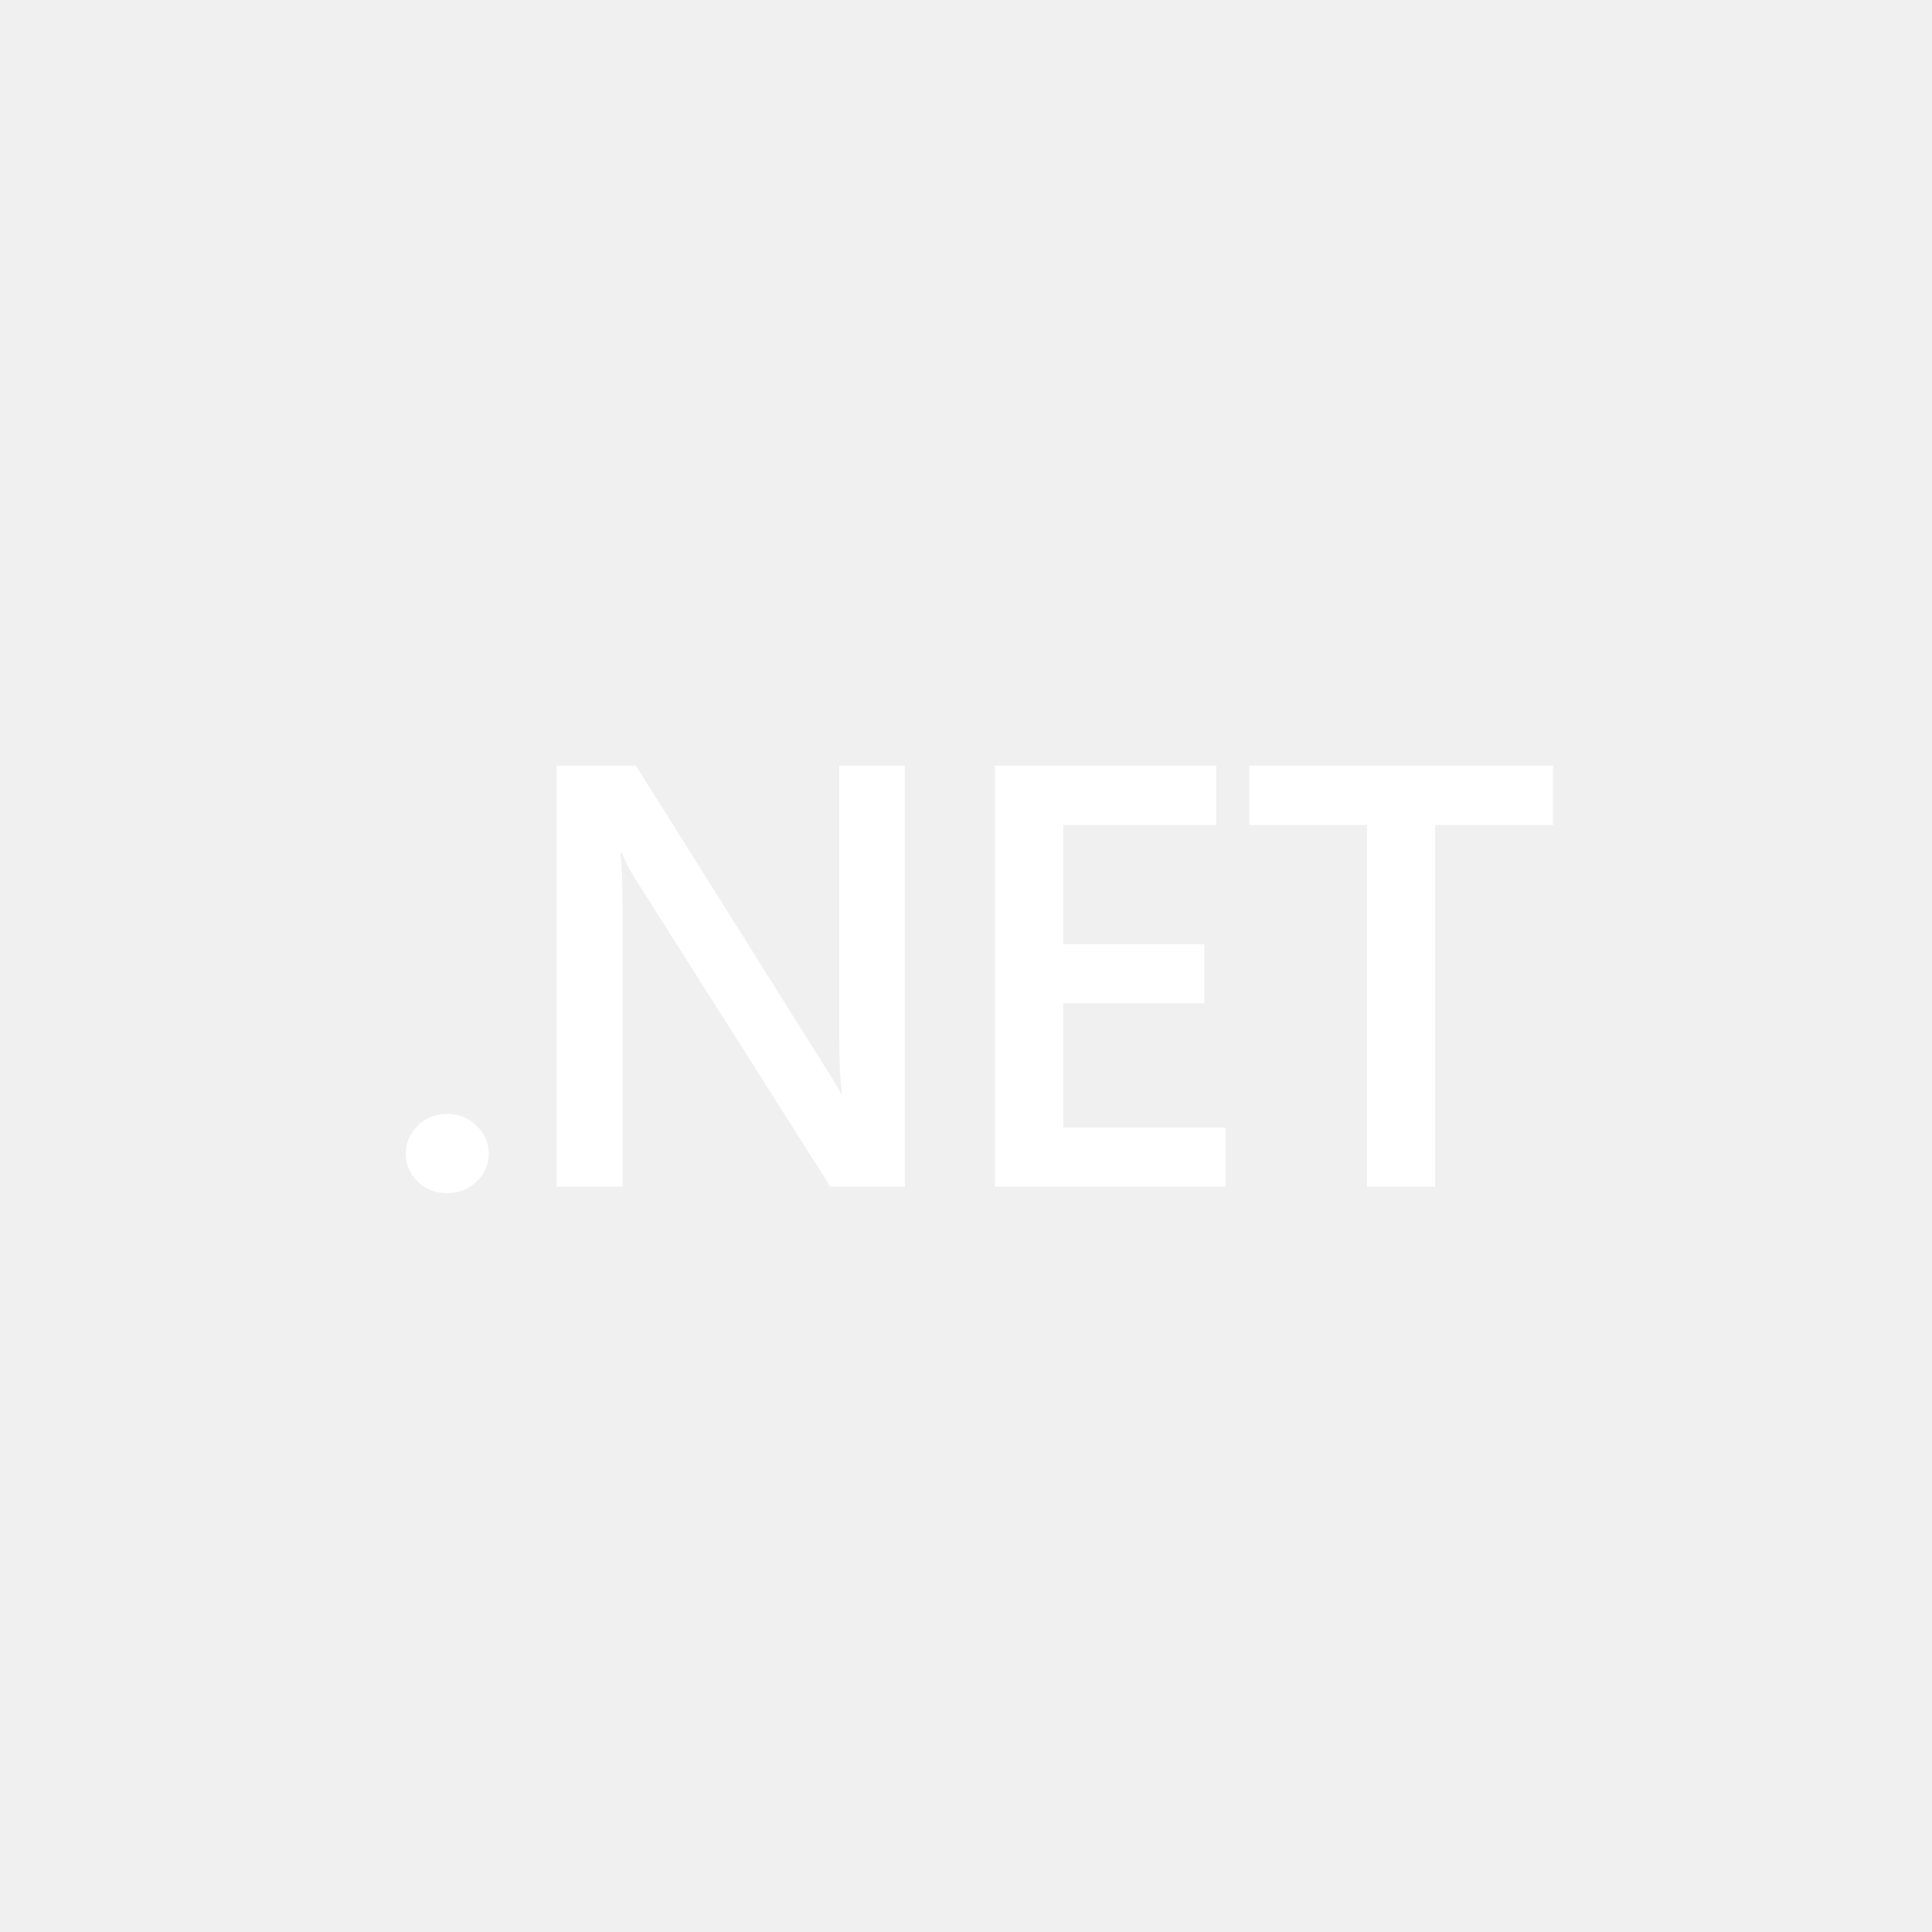
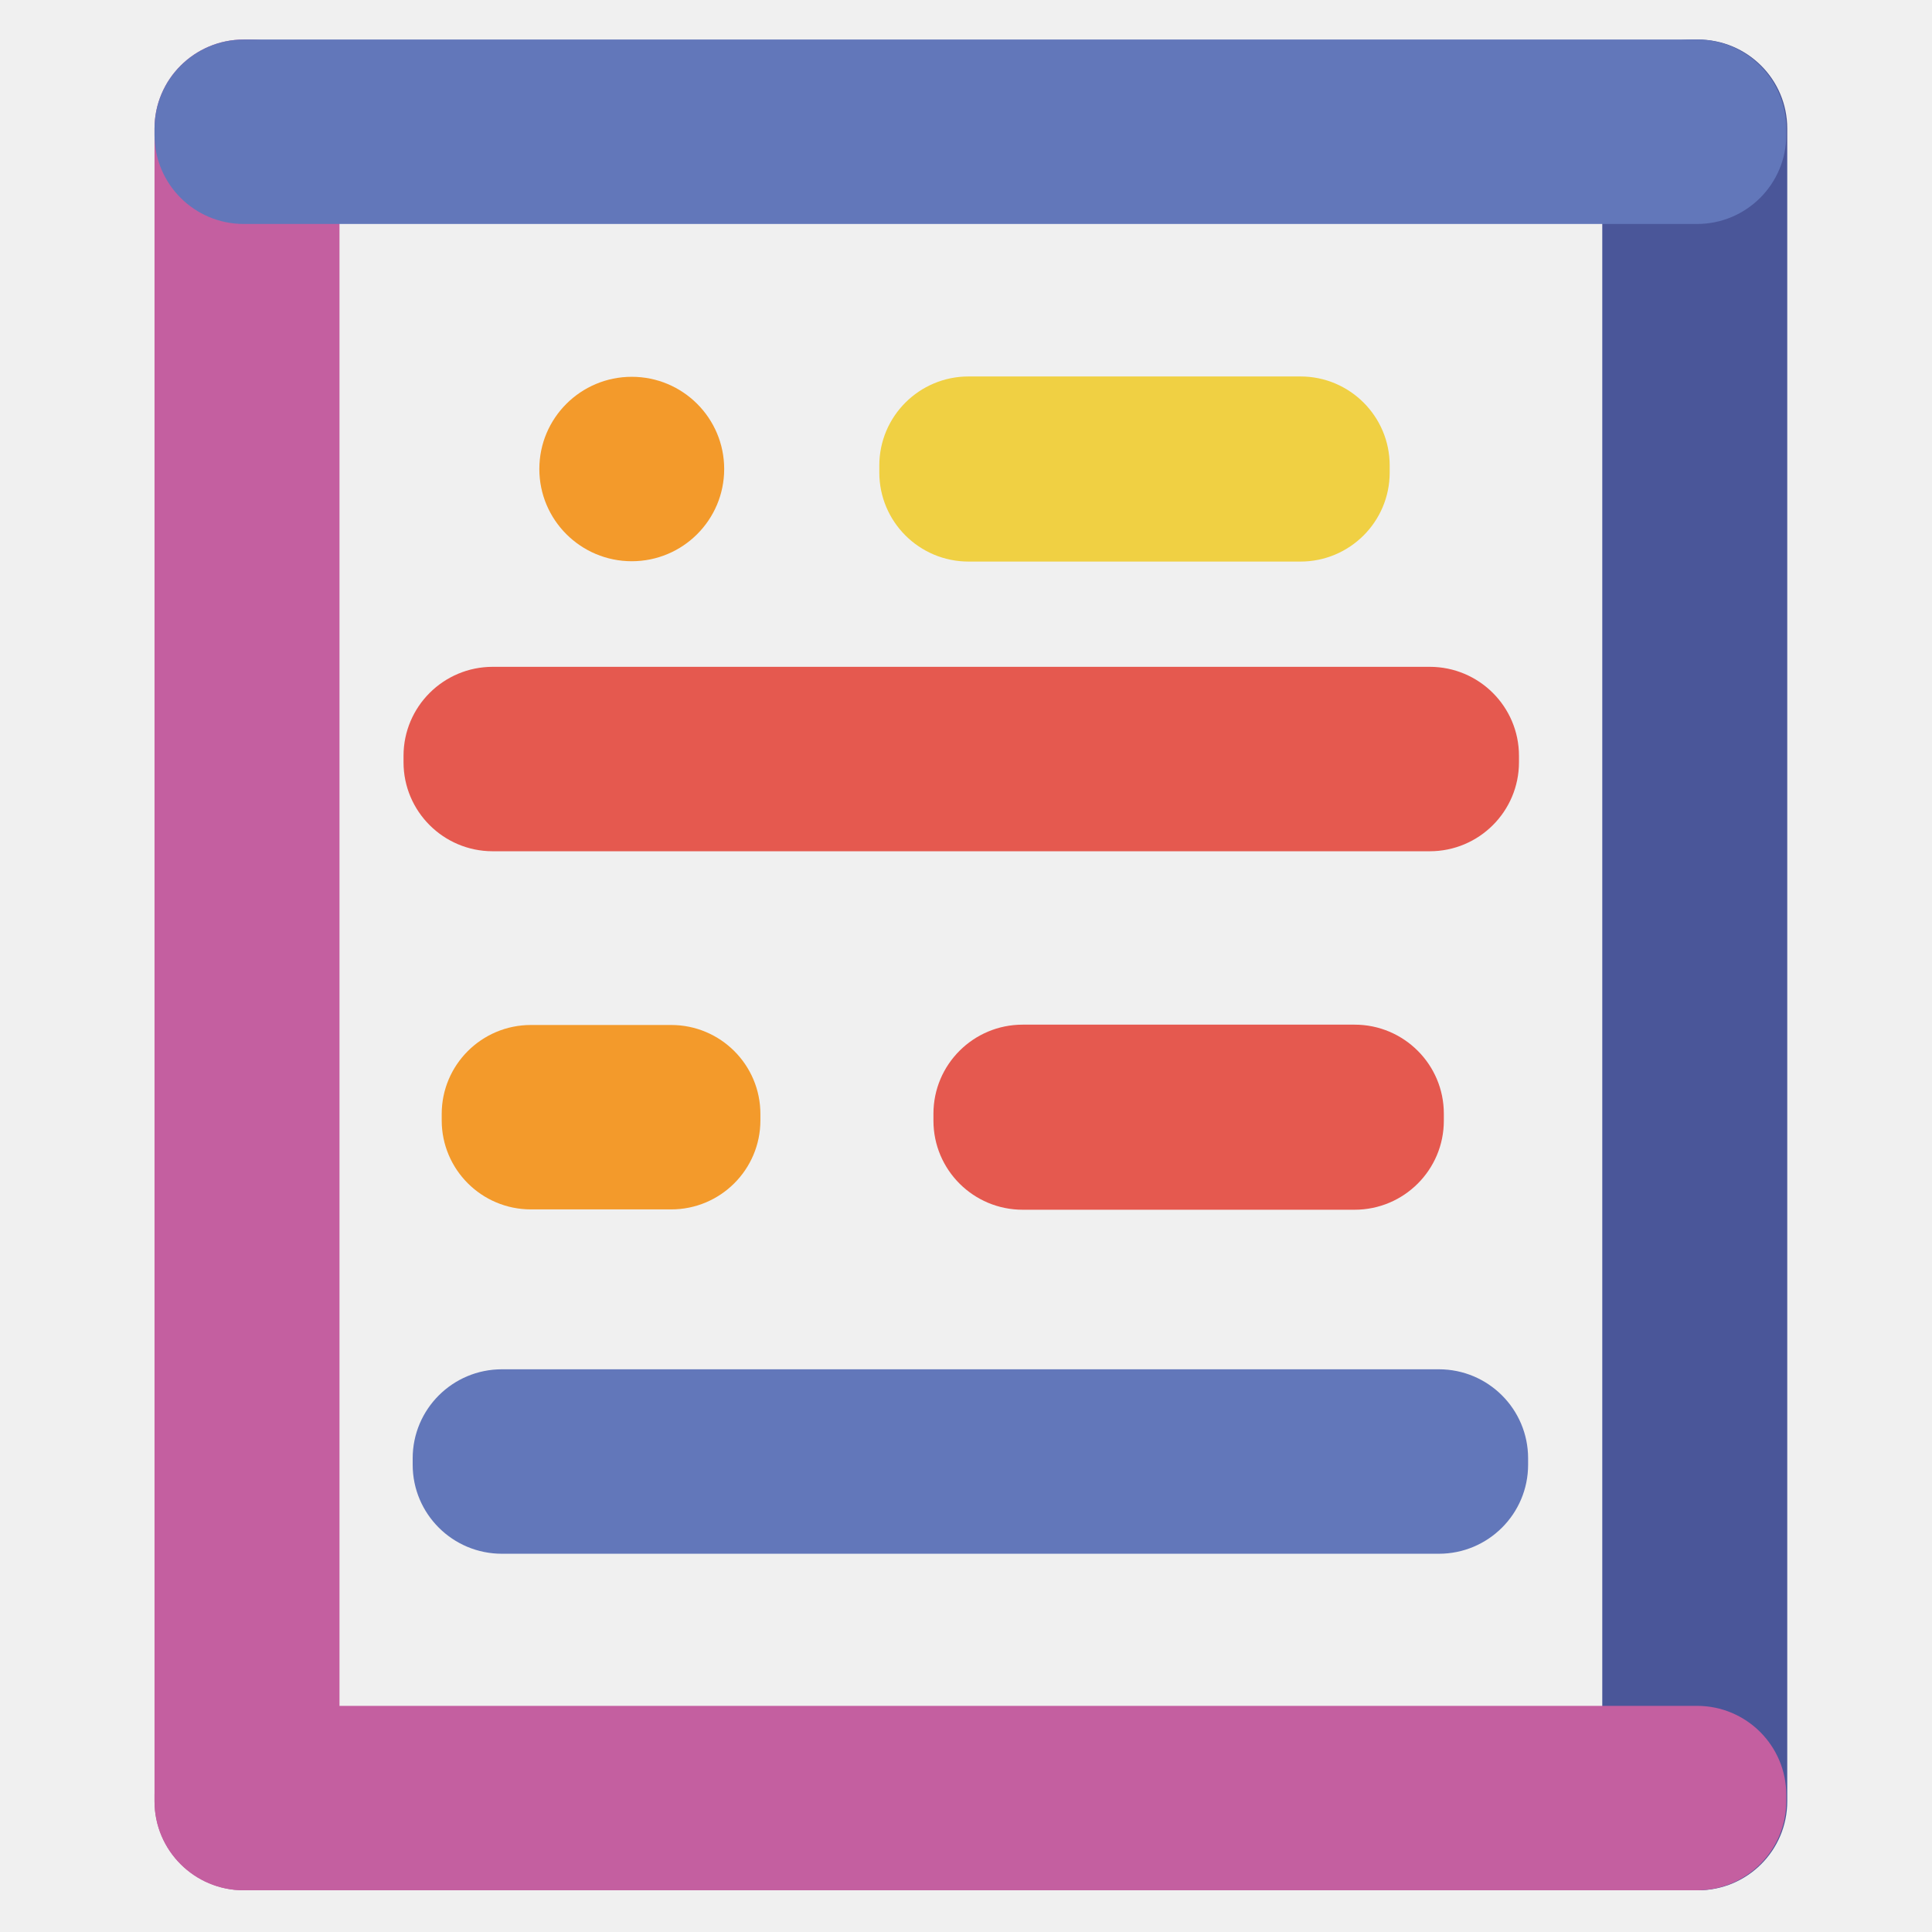
- <svg xmlns="http://www.w3.org/2000/svg" width="456" height="456" viewBox="0 0 456 456" version="1.1" xml:space="preserve" style="fill-rule:evenodd;clip-rule:evenodd;stroke-linejoin:round;stroke-miterlimit:2;">
-   <path d="m 105.5,281.609 c -2.703,0 -5.001,-0.9 -6.893,-2.702 -1.892,-1.848 -2.838,-4.042 -2.838,-6.582 0,-2.587 0.946,-4.804 2.838,-6.652 1.892,-1.848 4.19,-2.772 6.893,-2.772 2.748,0 5.068,0.924 6.96,2.772 1.937,1.848 2.906,4.064 2.906,6.652 0,2.54 -0.968,4.734 -2.906,6.582 -1.892,1.802 -4.212,2.702 -6.96,2.702 z" style="fill:#ffffff;fill-rule:nonzero;stroke-width:0.838" />
-   <path d="M 213.561,280.084 H 195.99 L 149.7,207.054 c -1.171,-1.848 -2.14,-3.765 -2.906,-5.751 h -0.406 c 0.361,2.125 0.541,6.675 0.541,13.65 v 65.132 h -15.543 v -99.36 h 18.719 l 44.737,71.298 c 1.892,2.957 3.109,4.989 3.649,6.098 h 0.27 c -0.45,-2.632 -0.676,-7.09 -0.676,-13.373 v -64.023 h 15.476 z" style="fill:#ffffff;fill-rule:nonzero;stroke-width:0.838" />
-   <path d="m 289.251,280.084 h -54.401 v -99.36 h 52.238 v 13.997 h -36.154 v 28.131 h 33.316 v 13.927 h -33.316 v 29.378 h 38.316 z" style="fill:#ffffff;fill-rule:nonzero;stroke-width:0.838" />
-   <path d="M 366.565,194.721 H 338.722 v 85.363 h -16.084 v -85.363 h -27.775 v -13.997 h 71.701 z" style="fill:#ffffff;fill-rule:nonzero;stroke-width:0.838" />
+ <svg xmlns="http://www.w3.org/2000/svg" width="456px" height="456px" viewBox="0 0 456 455" version="1.1">
+   <g id="surface1">
+     <path style=" stroke:none;fill-rule:nonzero;fill:rgb(29.02%,33.725%,60%);fill-opacity:1;" d="M 400.773 8.832 L 399.238 8.832 C 387.605 8.832 378.176 18.238 378.176 29.844 L 378.176 424.641 C 378.176 436.25 387.605 445.656 399.238 445.656 L 400.773 445.656 C 412.406 445.656 421.836 436.25 421.836 424.641 L 421.836 29.844 C 421.836 18.238 412.406 8.832 400.773 8.832 Z M 400.773 8.832 " />
+     <path style=" stroke:none;fill-rule:nonzero;fill:rgb(76.863%,37.255%,62.745%);fill-opacity:1;" d="M 59.066 8.832 L 57.531 8.832 C 45.898 8.832 36.469 18.238 36.469 29.844 L 36.469 424.641 C 36.469 436.25 45.902 445.656 57.531 445.656 L 59.066 445.656 C 70.699 445.656 80.129 436.25 80.129 424.641 L 80.129 29.844 C 80.129 18.238 70.699 8.832 59.066 8.832 Z M 59.066 8.832 " />
+     <path style=" stroke:none;fill-rule:nonzero;fill:rgb(38.431%,46.667%,72.941%);fill-opacity:1;" d="M 400.543 8.832 L 57.531 8.832 C 45.898 8.832 36.469 18.238 36.469 29.844 L 36.469 31.348 C 36.469 42.953 45.902 52.363 57.531 52.363 L 400.543 52.363 C 412.176 52.363 421.605 42.953 421.605 31.348 L 421.605 29.844 C 421.605 18.238 412.176 8.832 400.543 8.832 Z M 400.543 8.832 " />
+     <path style=" stroke:none;fill-rule:nonzero;fill:rgb(76.863%,37.255%,62.745%);fill-opacity:1;" d="M 400.543 402.125 L 57.531 402.125 C 45.898 402.125 36.469 411.535 36.469 423.141 L 36.469 424.641 C 36.469 436.25 45.902 445.656 57.531 445.656 L 400.543 445.656 C 412.176 445.656 421.605 436.25 421.605 424.641 L 421.605 423.141 C 421.605 411.535 412.176 402.125 400.543 402.125 Z M 400.543 402.125 " />
+     <path style=" stroke:none;fill-rule:nonzero;fill:rgb(89.804%,34.902%,30.98%);fill-opacity:1;" d="M 319.719 241.344 L 241.379 241.344 C 229.75 241.344 220.316 250.75 220.316 262.359 L 220.316 264.012 C 220.316 275.621 229.75 285.027 241.379 285.027 L 319.719 285.027 C 331.348 285.027 340.781 275.621 340.781 264.012 L 340.781 262.359 C 340.781 250.75 331.348 241.344 319.719 241.344 Z M 319.719 241.344 " />
+     <path style=" stroke:none;fill-rule:nonzero;fill:rgb(94.118%,81.569%,26.275%);fill-opacity:1;" d="M 306.941 88.355 L 228.602 88.355 C 216.973 88.355 207.539 97.766 207.539 109.371 L 207.539 111.023 C 207.539 122.633 216.973 132.043 228.602 132.043 L 306.938 132.043 C 318.57 132.043 328 122.633 328 111.023 L 328 109.371 C 328 97.766 318.57 88.355 306.941 88.355 Z M 306.941 88.355 " />
+     <path style=" stroke:none;fill-rule:nonzero;fill:rgb(89.804%,34.902%,30.98%);fill-opacity:1;" d="M 337.453 156.887 L 116.301 156.887 C 104.672 156.887 95.242 166.293 95.242 177.902 L 95.242 179.402 C 95.242 191.008 104.672 200.418 116.301 200.418 L 337.453 200.418 C 349.086 200.418 358.516 191.008 358.516 179.402 L 358.516 177.902 C 358.516 166.293 349.086 156.887 337.453 156.887 Z M 337.453 156.887 " />
+     <path style=" stroke:none;fill-rule:nonzero;fill:rgb(38.431%,46.667%,72.941%);fill-opacity:1;" d="M 339.613 322.688 L 118.461 322.688 C 106.828 322.688 97.402 332.098 97.402 343.707 L 97.402 345.207 C 97.402 356.812 106.828 366.223 118.461 366.223 L 339.613 366.223 C 351.246 366.223 360.672 356.812 360.672 345.207 L 360.672 343.707 C 360.672 332.098 351.246 322.688 339.613 322.688 Z M 339.613 322.688 " />
+     <path style=" stroke:none;fill-rule:nonzero;fill:rgb(95.294%,60.392%,16.863%);fill-opacity:1;" d="M 158.414 241.422 L 125.316 241.422 C 113.684 241.422 104.254 250.828 104.254 262.434 L 104.254 263.934 C 104.254 275.539 113.684 284.949 125.316 284.949 L 158.414 284.949 C 170.047 284.949 179.473 275.539 179.473 263.934 L 179.473 262.434 C 179.473 250.828 170.047 241.422 158.414 241.422 Z M 158.414 241.422 " />
+     <path style=" stroke:none;fill-rule:nonzero;fill:rgb(95.294%,60.392%,16.863%);fill-opacity:1;" d="M 127.297 110.199 C 127.297 122.219 137.066 131.965 149.113 131.965 C 161.16 131.965 170.926 122.219 170.926 110.199 C 170.926 98.176 161.16 88.434 149.113 88.434 C 137.066 88.434 127.297 98.176 127.297 110.199 Z M 127.297 110.199 " />
+   </g>
</svg>
